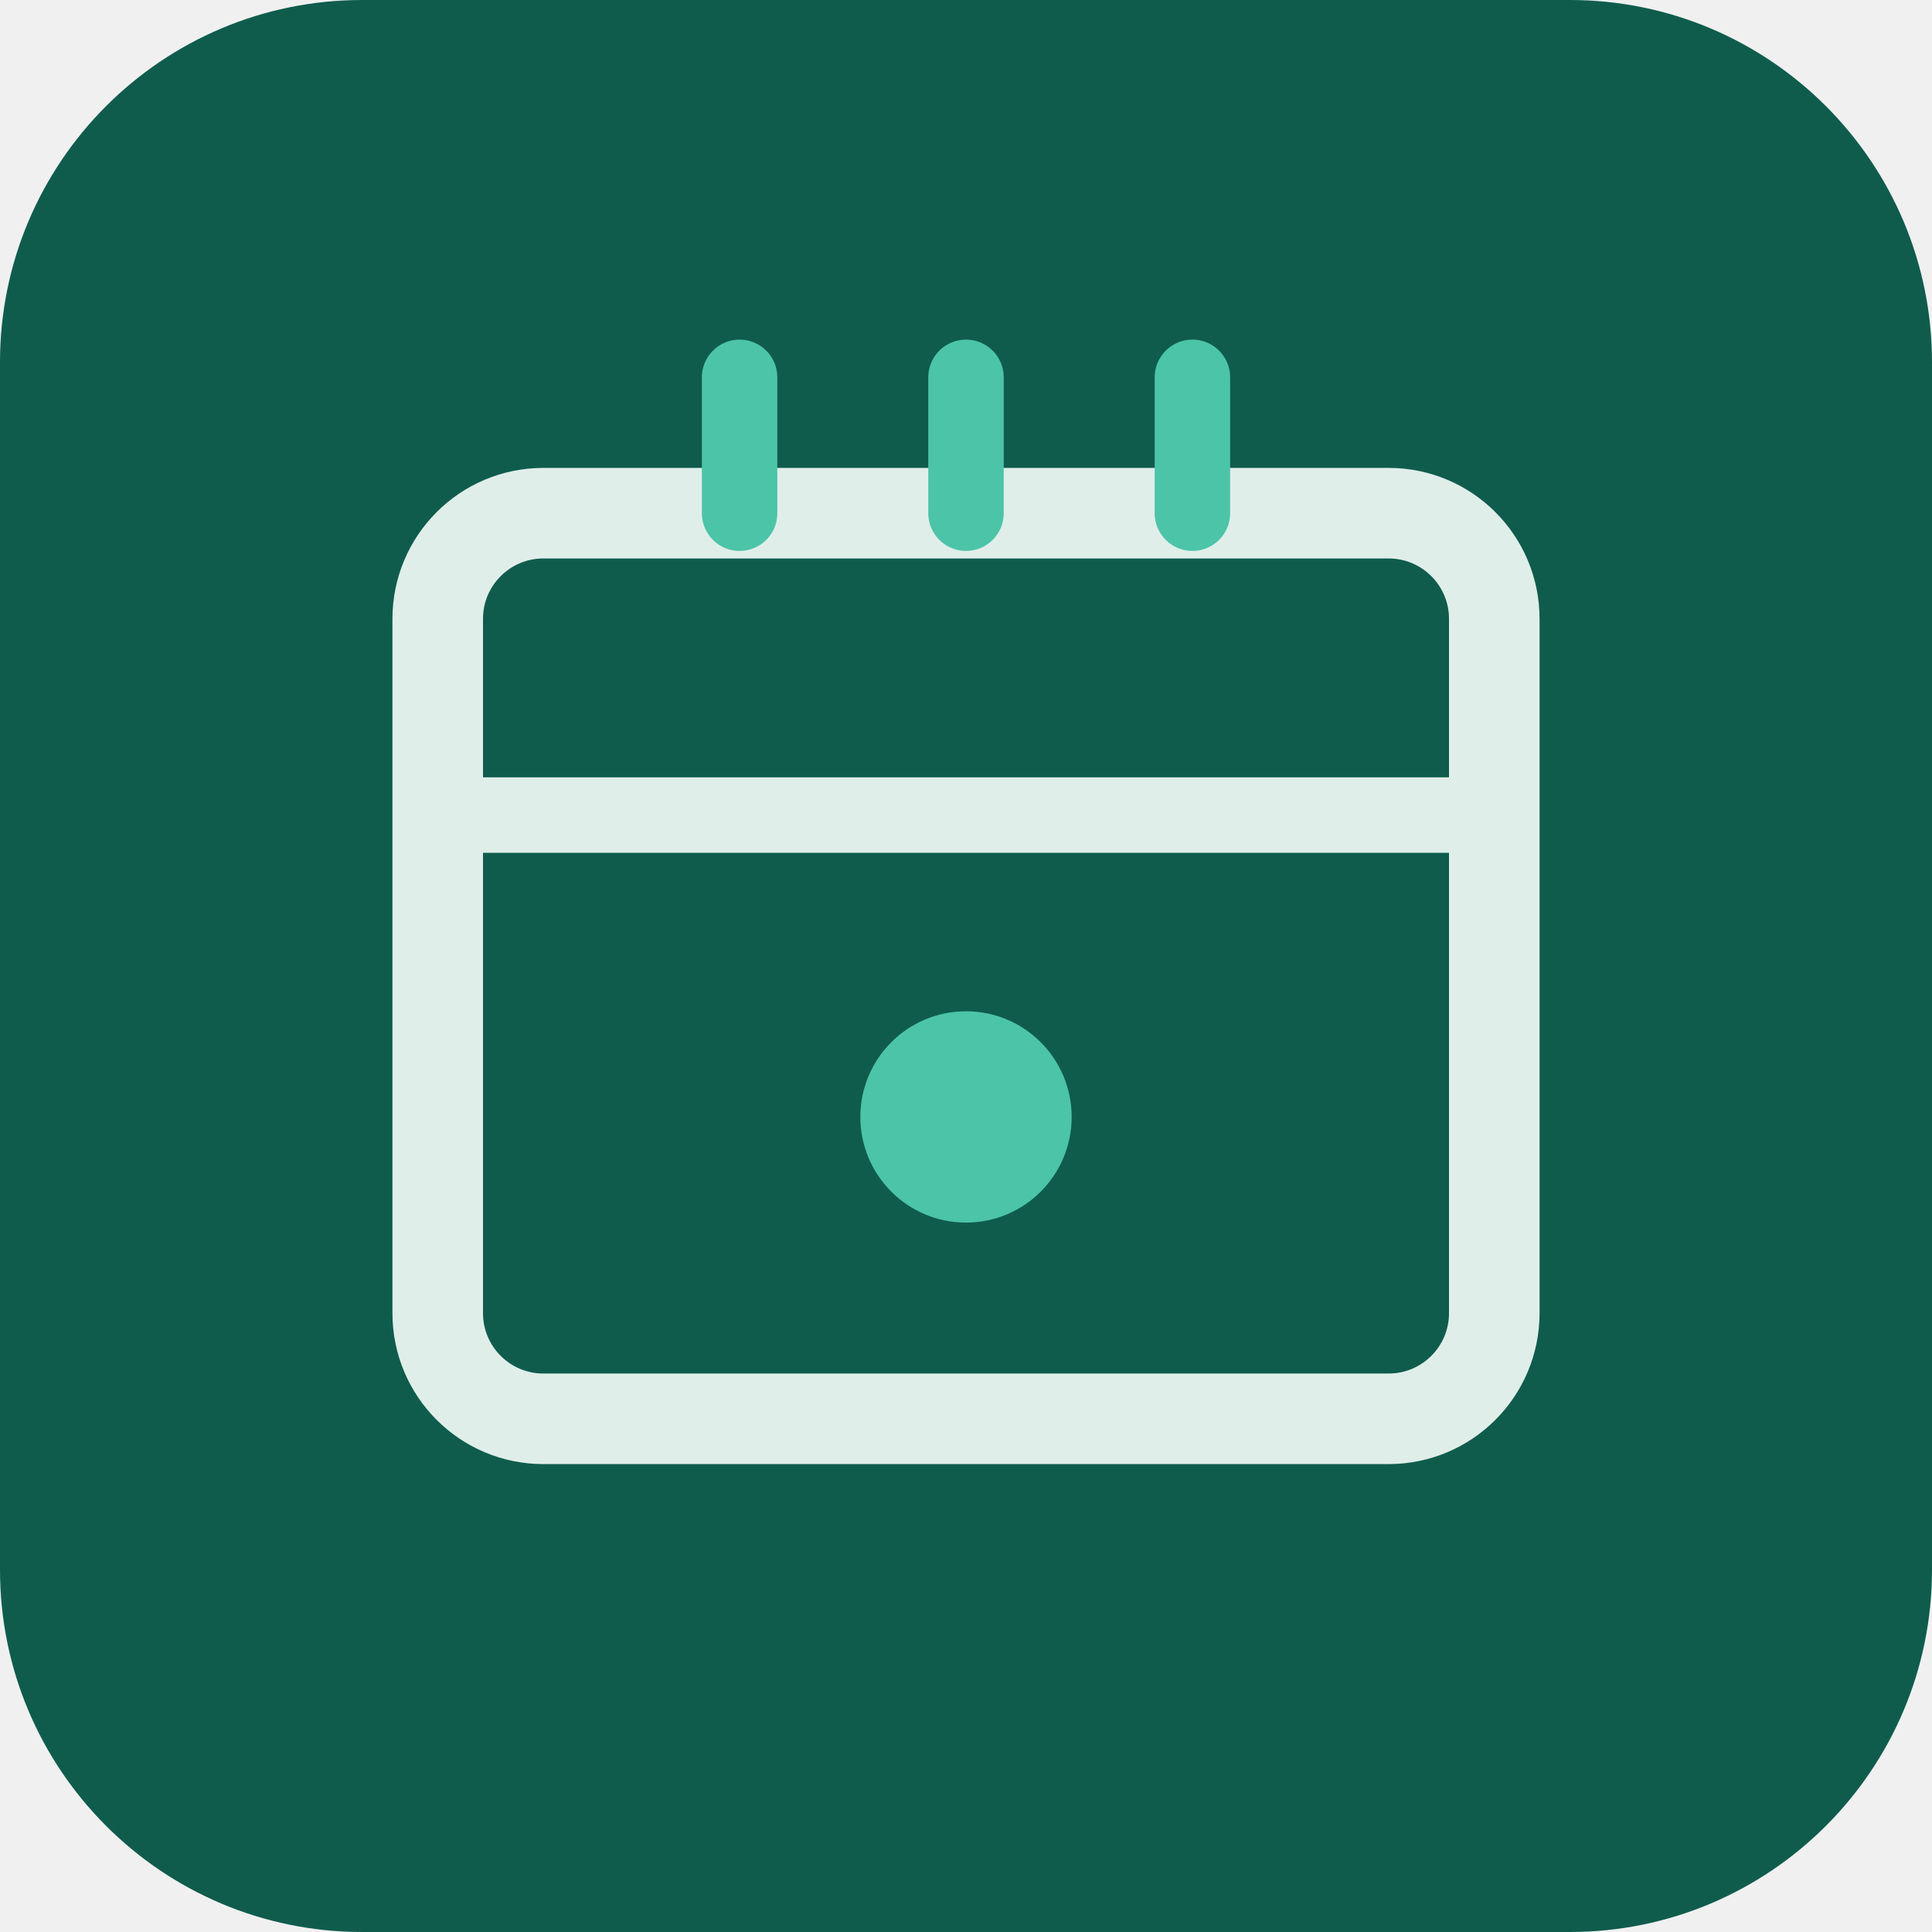
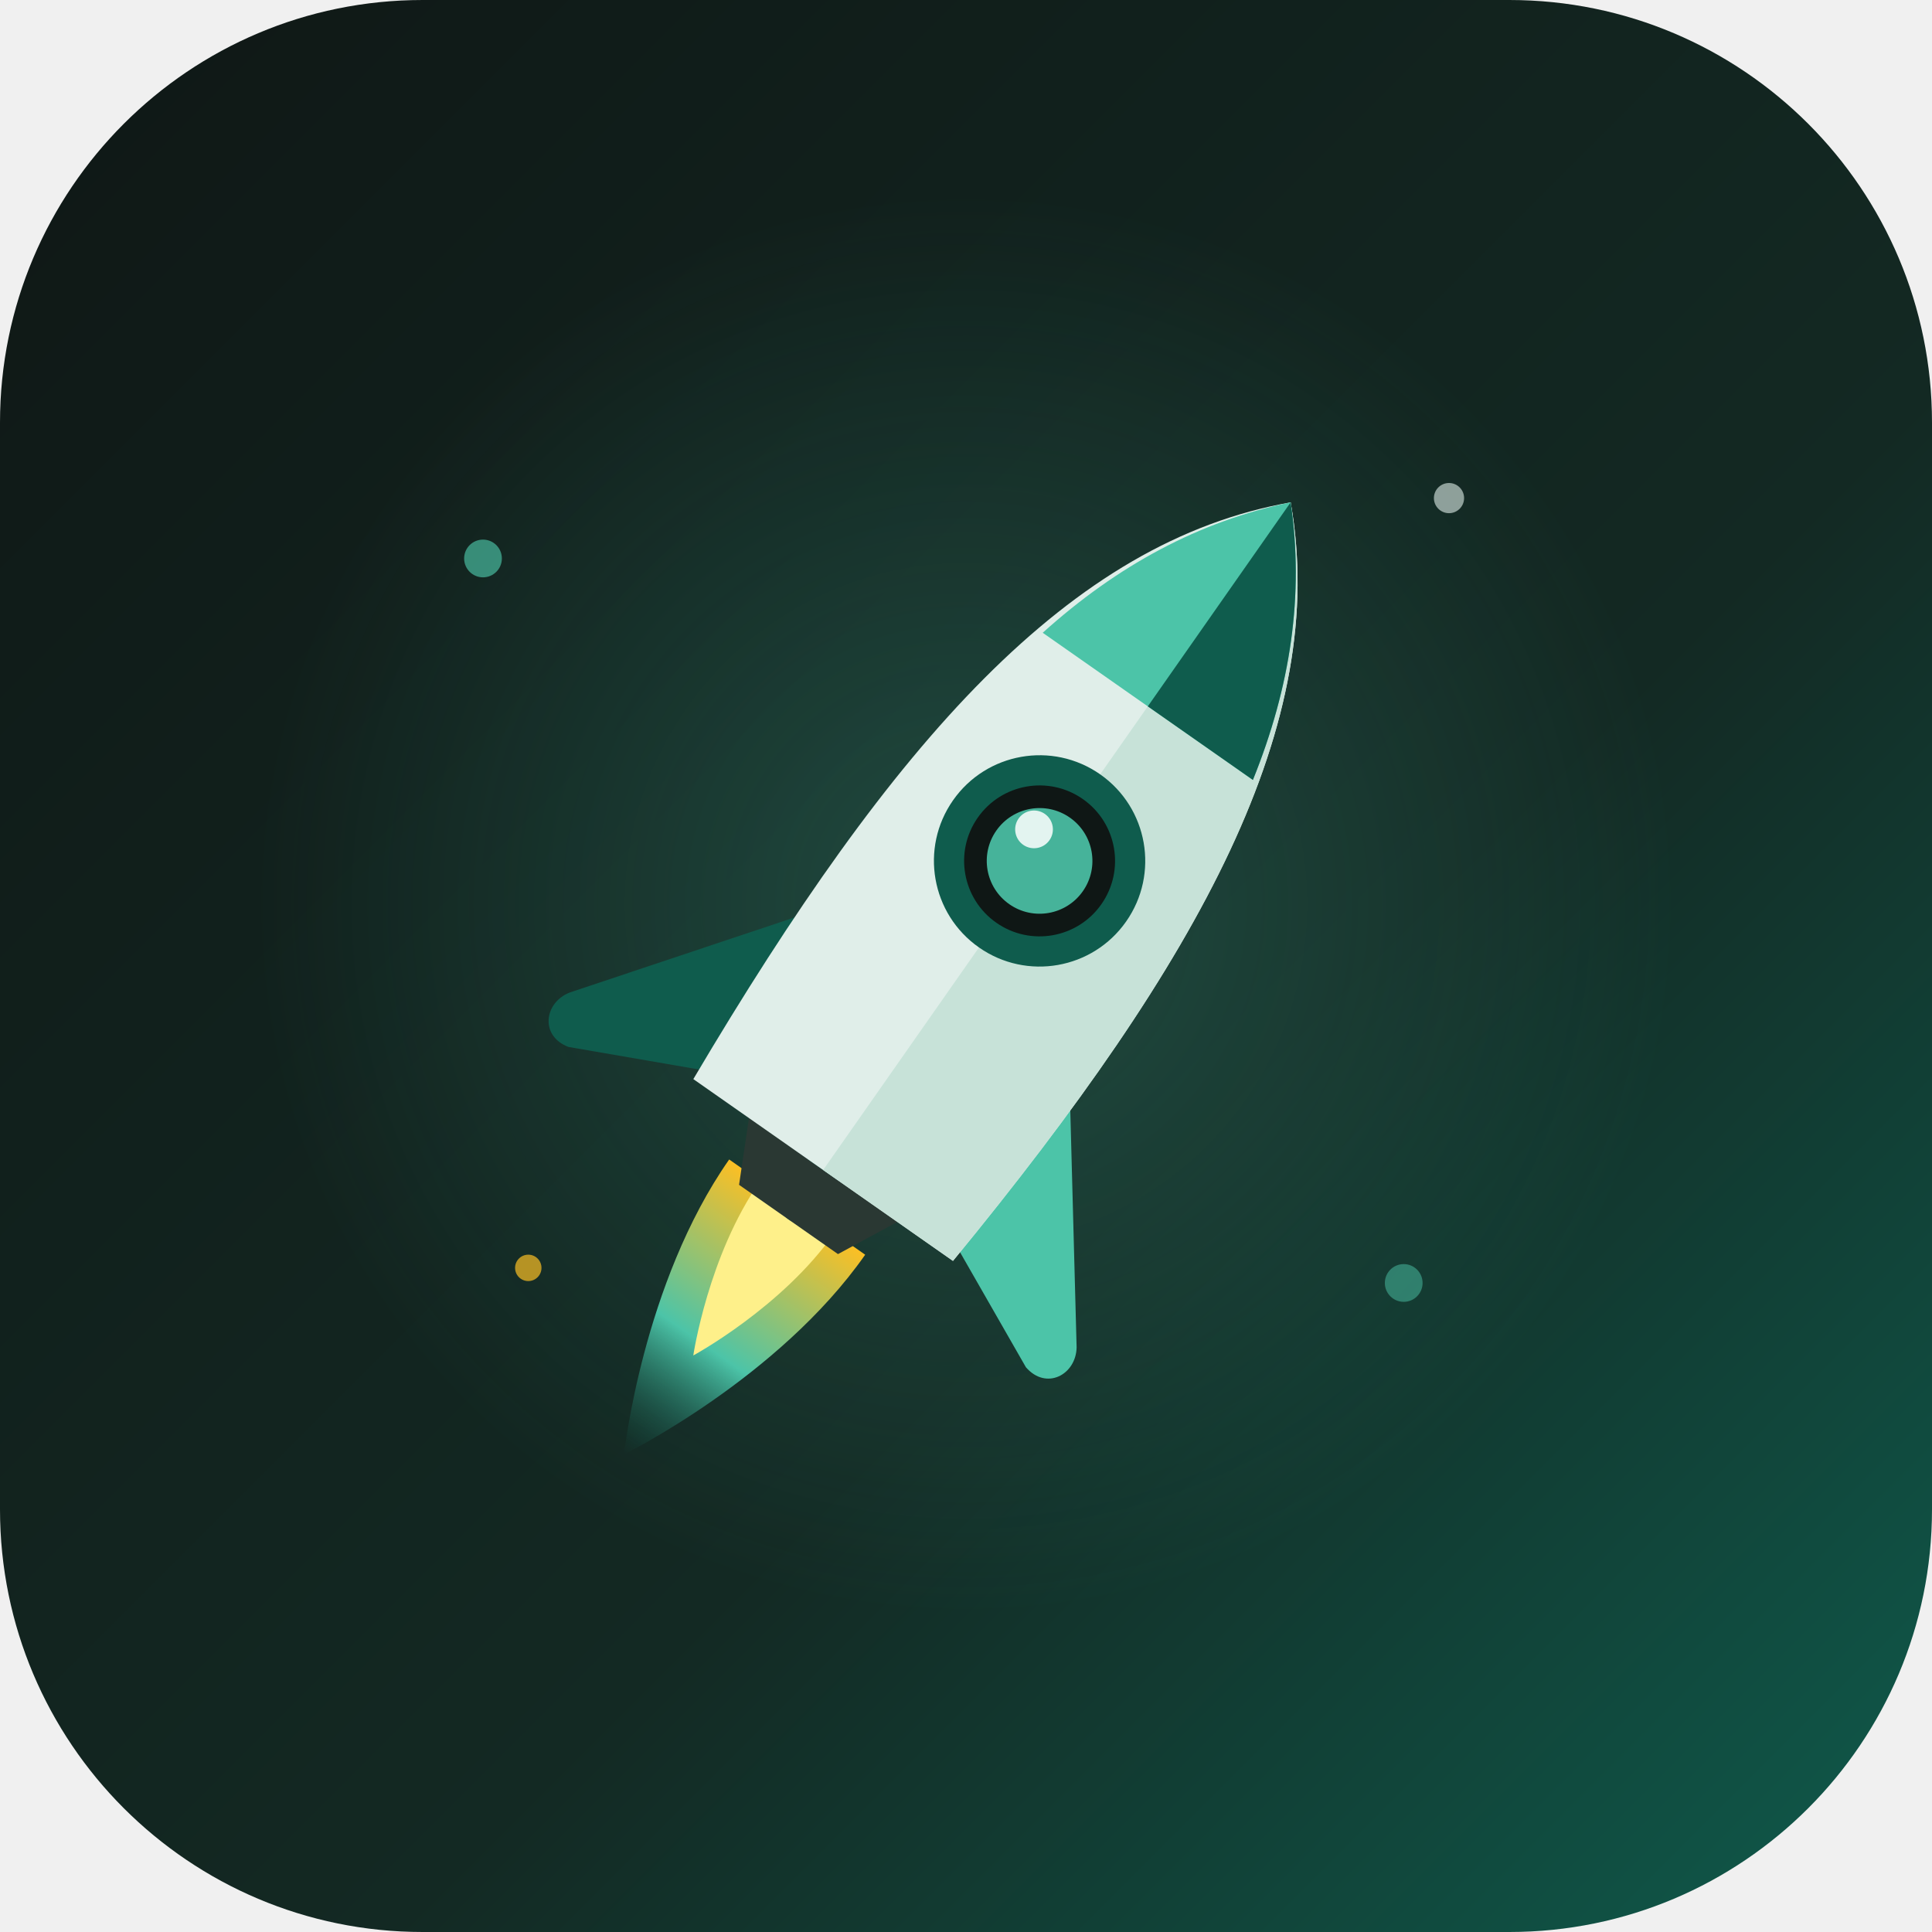
<svg xmlns="http://www.w3.org/2000/svg" viewBox="0 0 512 512">
-   <rect width="512" height="512" rx="96" fill="#0f5c4d" />
-   <rect x="116" y="136" width="280" height="240" rx="28" fill="none" stroke="#e0eee9" stroke-width="24" />
-   <line x1="116" y1="216" x2="396" y2="216" stroke="#e0eee9" stroke-width="20" />
-   <circle cx="256" cy="296" r="28" fill="#4cc4a8" />
-   <line x1="196" y1="100" x2="196" y2="136" stroke="#4cc4a8" stroke-width="20" stroke-linecap="round" />
-   <line x1="256" y1="100" x2="256" y2="136" stroke="#4cc4a8" stroke-width="20" stroke-linecap="round" />
-   <line x1="316" y1="100" x2="316" y2="136" stroke="#4cc4a8" stroke-width="20" stroke-linecap="round" />
+   <defs>
+     <linearGradient id="bgGrad" x1="0" y1="0" x2="1" y2="1">
+       <stop offset="0%" stop-color="#0f1715" />
+       <stop offset="60%" stop-color="#132923" />
+       <stop offset="100%" stop-color="#0f5c4d" />
+     </linearGradient>
+     <radialGradient id="glow" cx="50%" cy="48%" r="45%">
+       <stop offset="0%" stop-color="#4cc4a8" stop-opacity="0.24" />
+       <stop offset="100%" stop-color="#4cc4a8" stop-opacity="0" />
+     </radialGradient>
+     <linearGradient id="flameGrad" x1="0" y1="0" x2="0" y2="1">
+       <stop offset="0%" stop-color="#fbbf24" />
+       <stop offset="55%" stop-color="#4cc4a8" />
+       <stop offset="100%" stop-color="#0f5c4d" stop-opacity="0" />
+     </linearGradient>
+   </defs>
+   <rect width="512" height="512" rx="112" fill="url(#bgGrad)" />
+   <circle cx="256" cy="248" r="210" fill="url(#glow)" />
+   <circle cx="128" cy="148" r="5" fill="#4cc4a8" opacity="0.65" />
+   <circle cx="384" cy="132" r="4" fill="#e0eee9" opacity="0.6" />
+   <circle cx="372" cy="340" r="5" fill="#4cc4a8" opacity="0.5" />
+   <circle cx="140" cy="336" r="3.5" fill="#fbbf24" opacity="0.7" />
+   <g transform="translate(256 256) rotate(35) translate(-256 -256)">
+     <path d="M234 334 C234 374 256 414 256 414 C256 414 278 374 278 334 Z" fill="url(#flameGrad)" />
+     <path d="M244 334 C244 358 256 382 256 382 C256 382 268 358 268 334 Z" fill="#fef08a" />
+     <path d="M214 268 L174 322 C170 328 174 336 182 334 L216 318 Z" fill="#0f5c4d" />
+     <path d="M298 268 L338 322 C342 328 338 336 330 334 L296 318 Z" fill="#4cc4a8" />
+     <rect x="251" y="294" width="10" height="44" rx="5" fill="#1b7f68" />
+     <path d="M232 322 L280 322 L272 338 L240 338 Z" fill="#2a3833" />
+     <path d="M256 106 C214 148 206 218 214 322 L298 322 C306 218 298 148 256 106 Z" fill="#e0eee9" />
+     <path d="M256 106 C298 148 306 218 298 322 L256 322 Z" fill="#c7e2d8" />
+     <path d="M256 106 C239 124 228 146 222 172 L290 172 C284 146 273 124 256 106 Z" fill="#4cc4a8" />
+     <path d="M256 106 C273 124 284 146 290 172 L256 172 Z" fill="#0f5c4d" />
+     <circle cx="256" cy="222" r="28" fill="#0f5c4d" />
+     <circle cx="256" cy="222" r="20" fill="#0f1715" />
+     <circle cx="256" cy="222" r="14" fill="#4cc4a8" opacity="0.9" />
+     <circle cx="250" cy="216" r="5" fill="#ffffff" opacity="0.85" />
+   </g>
</svg>
